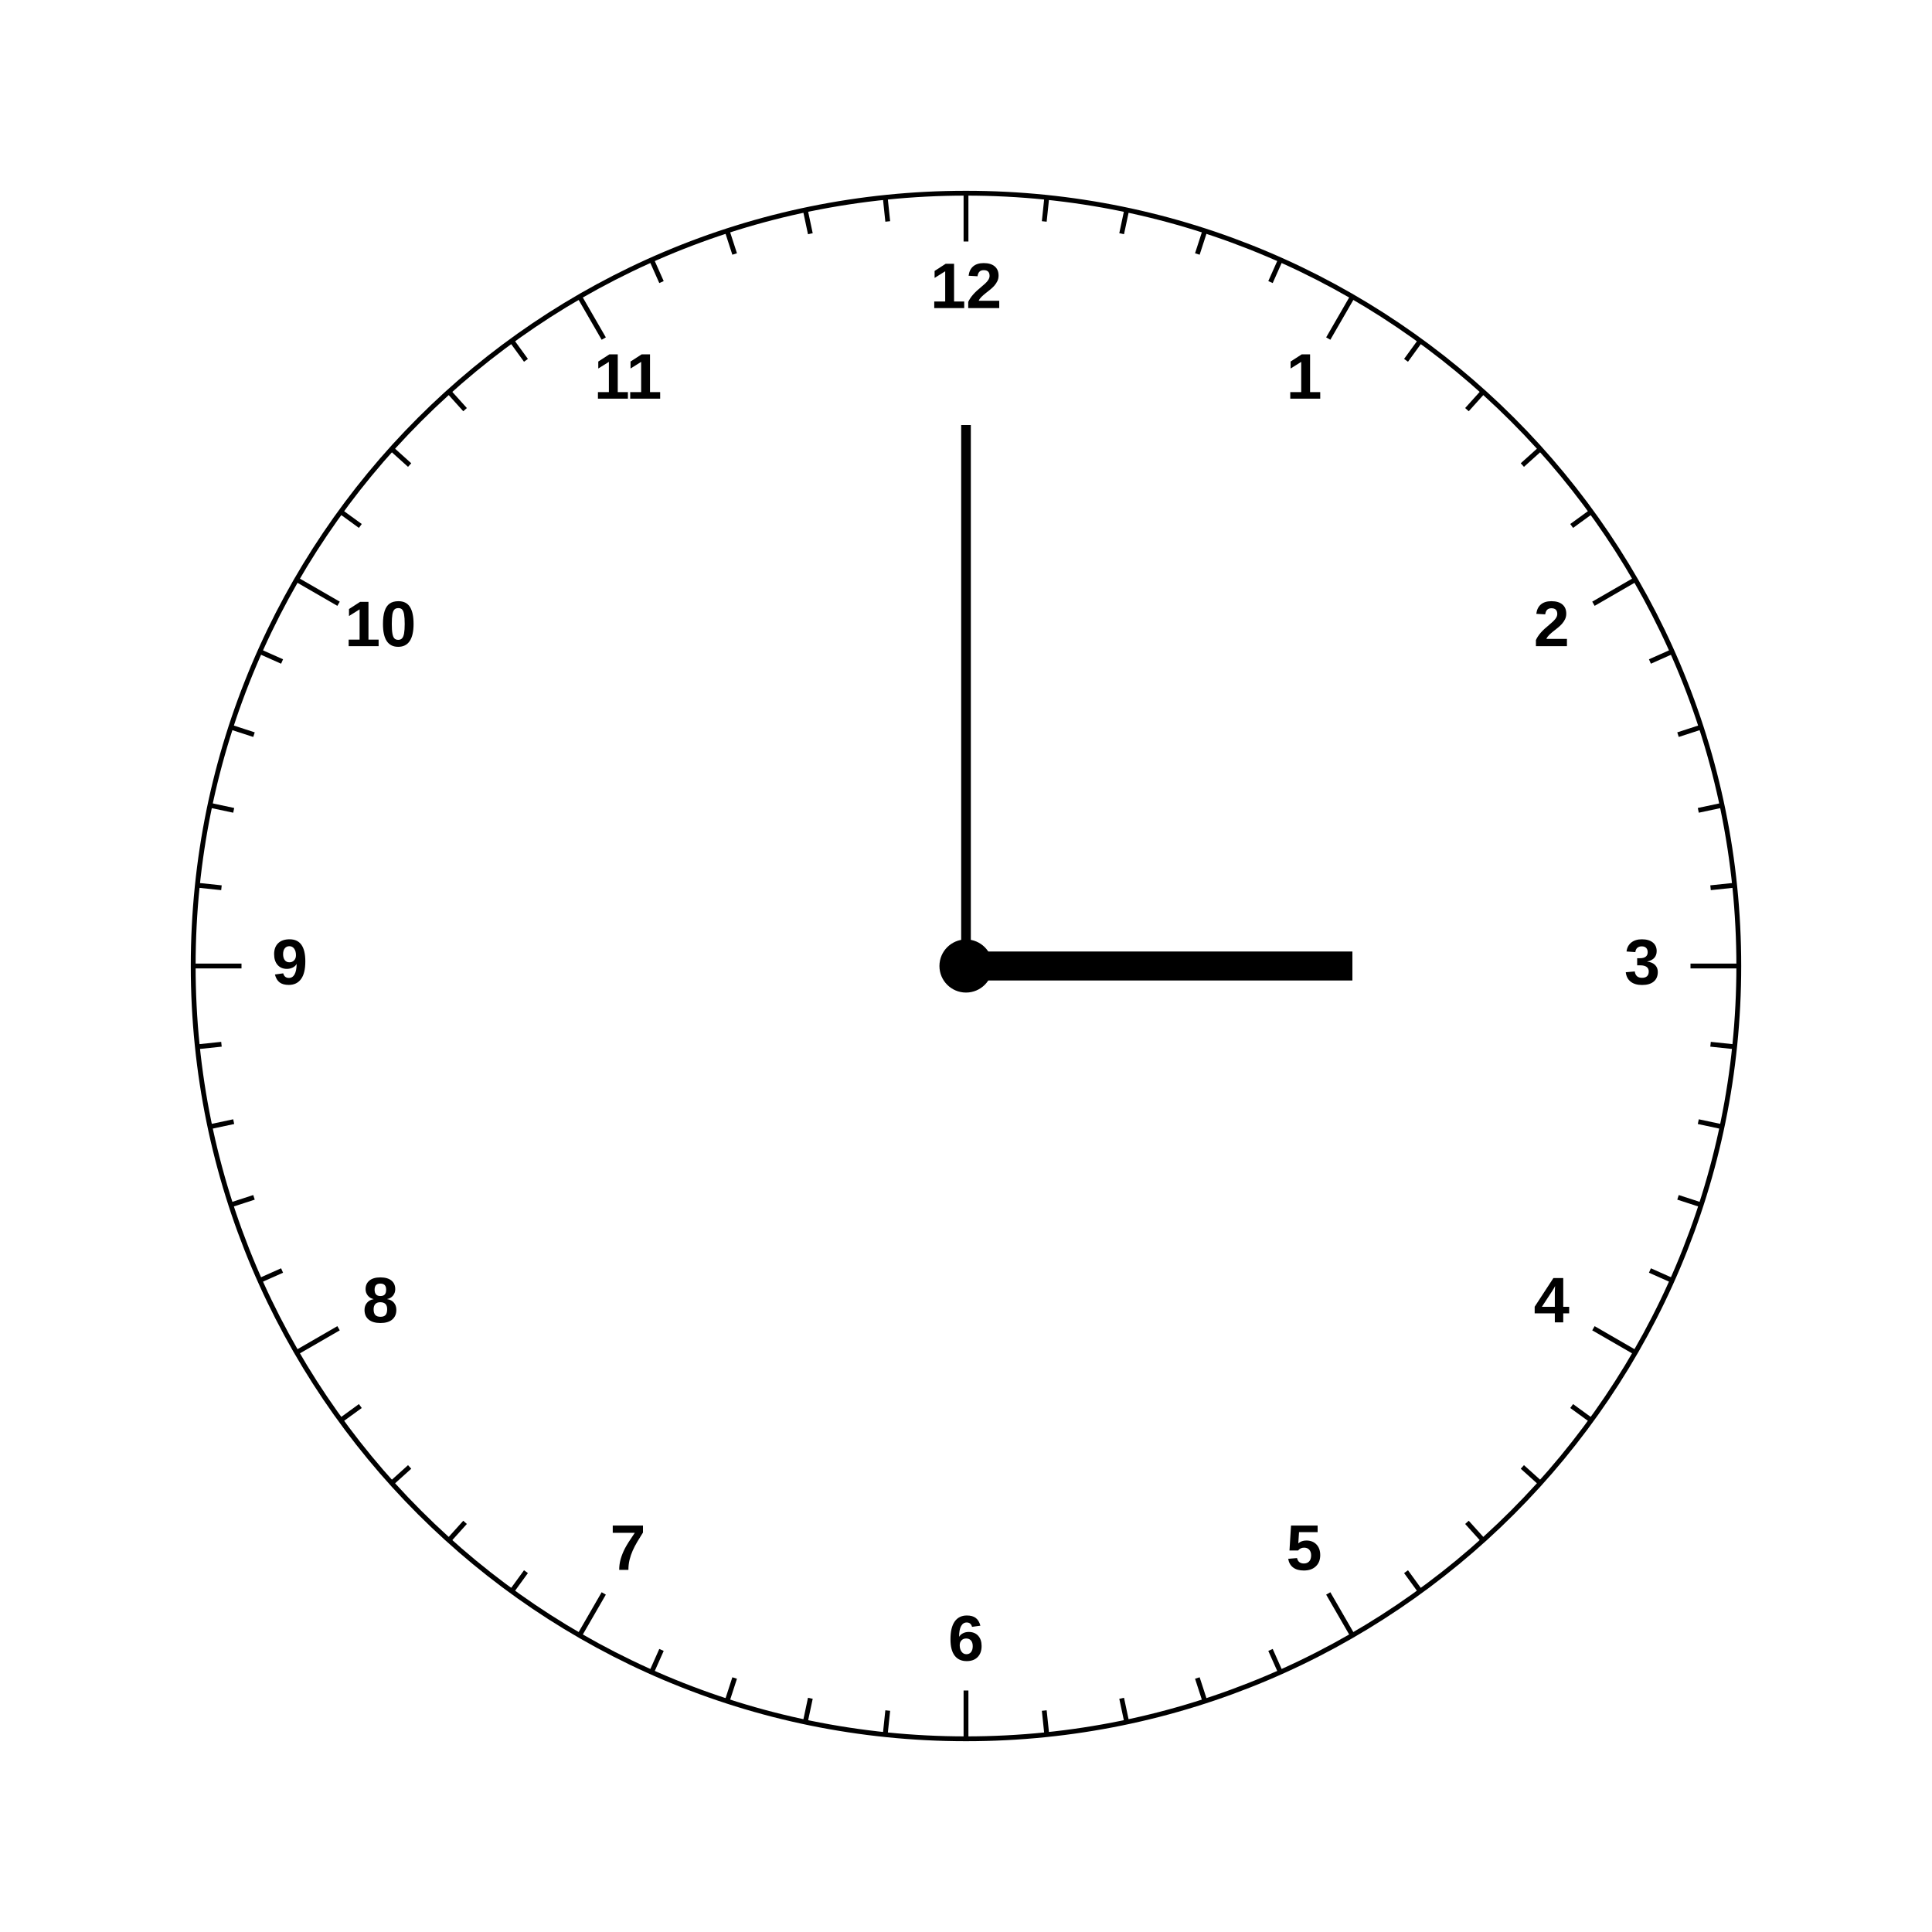
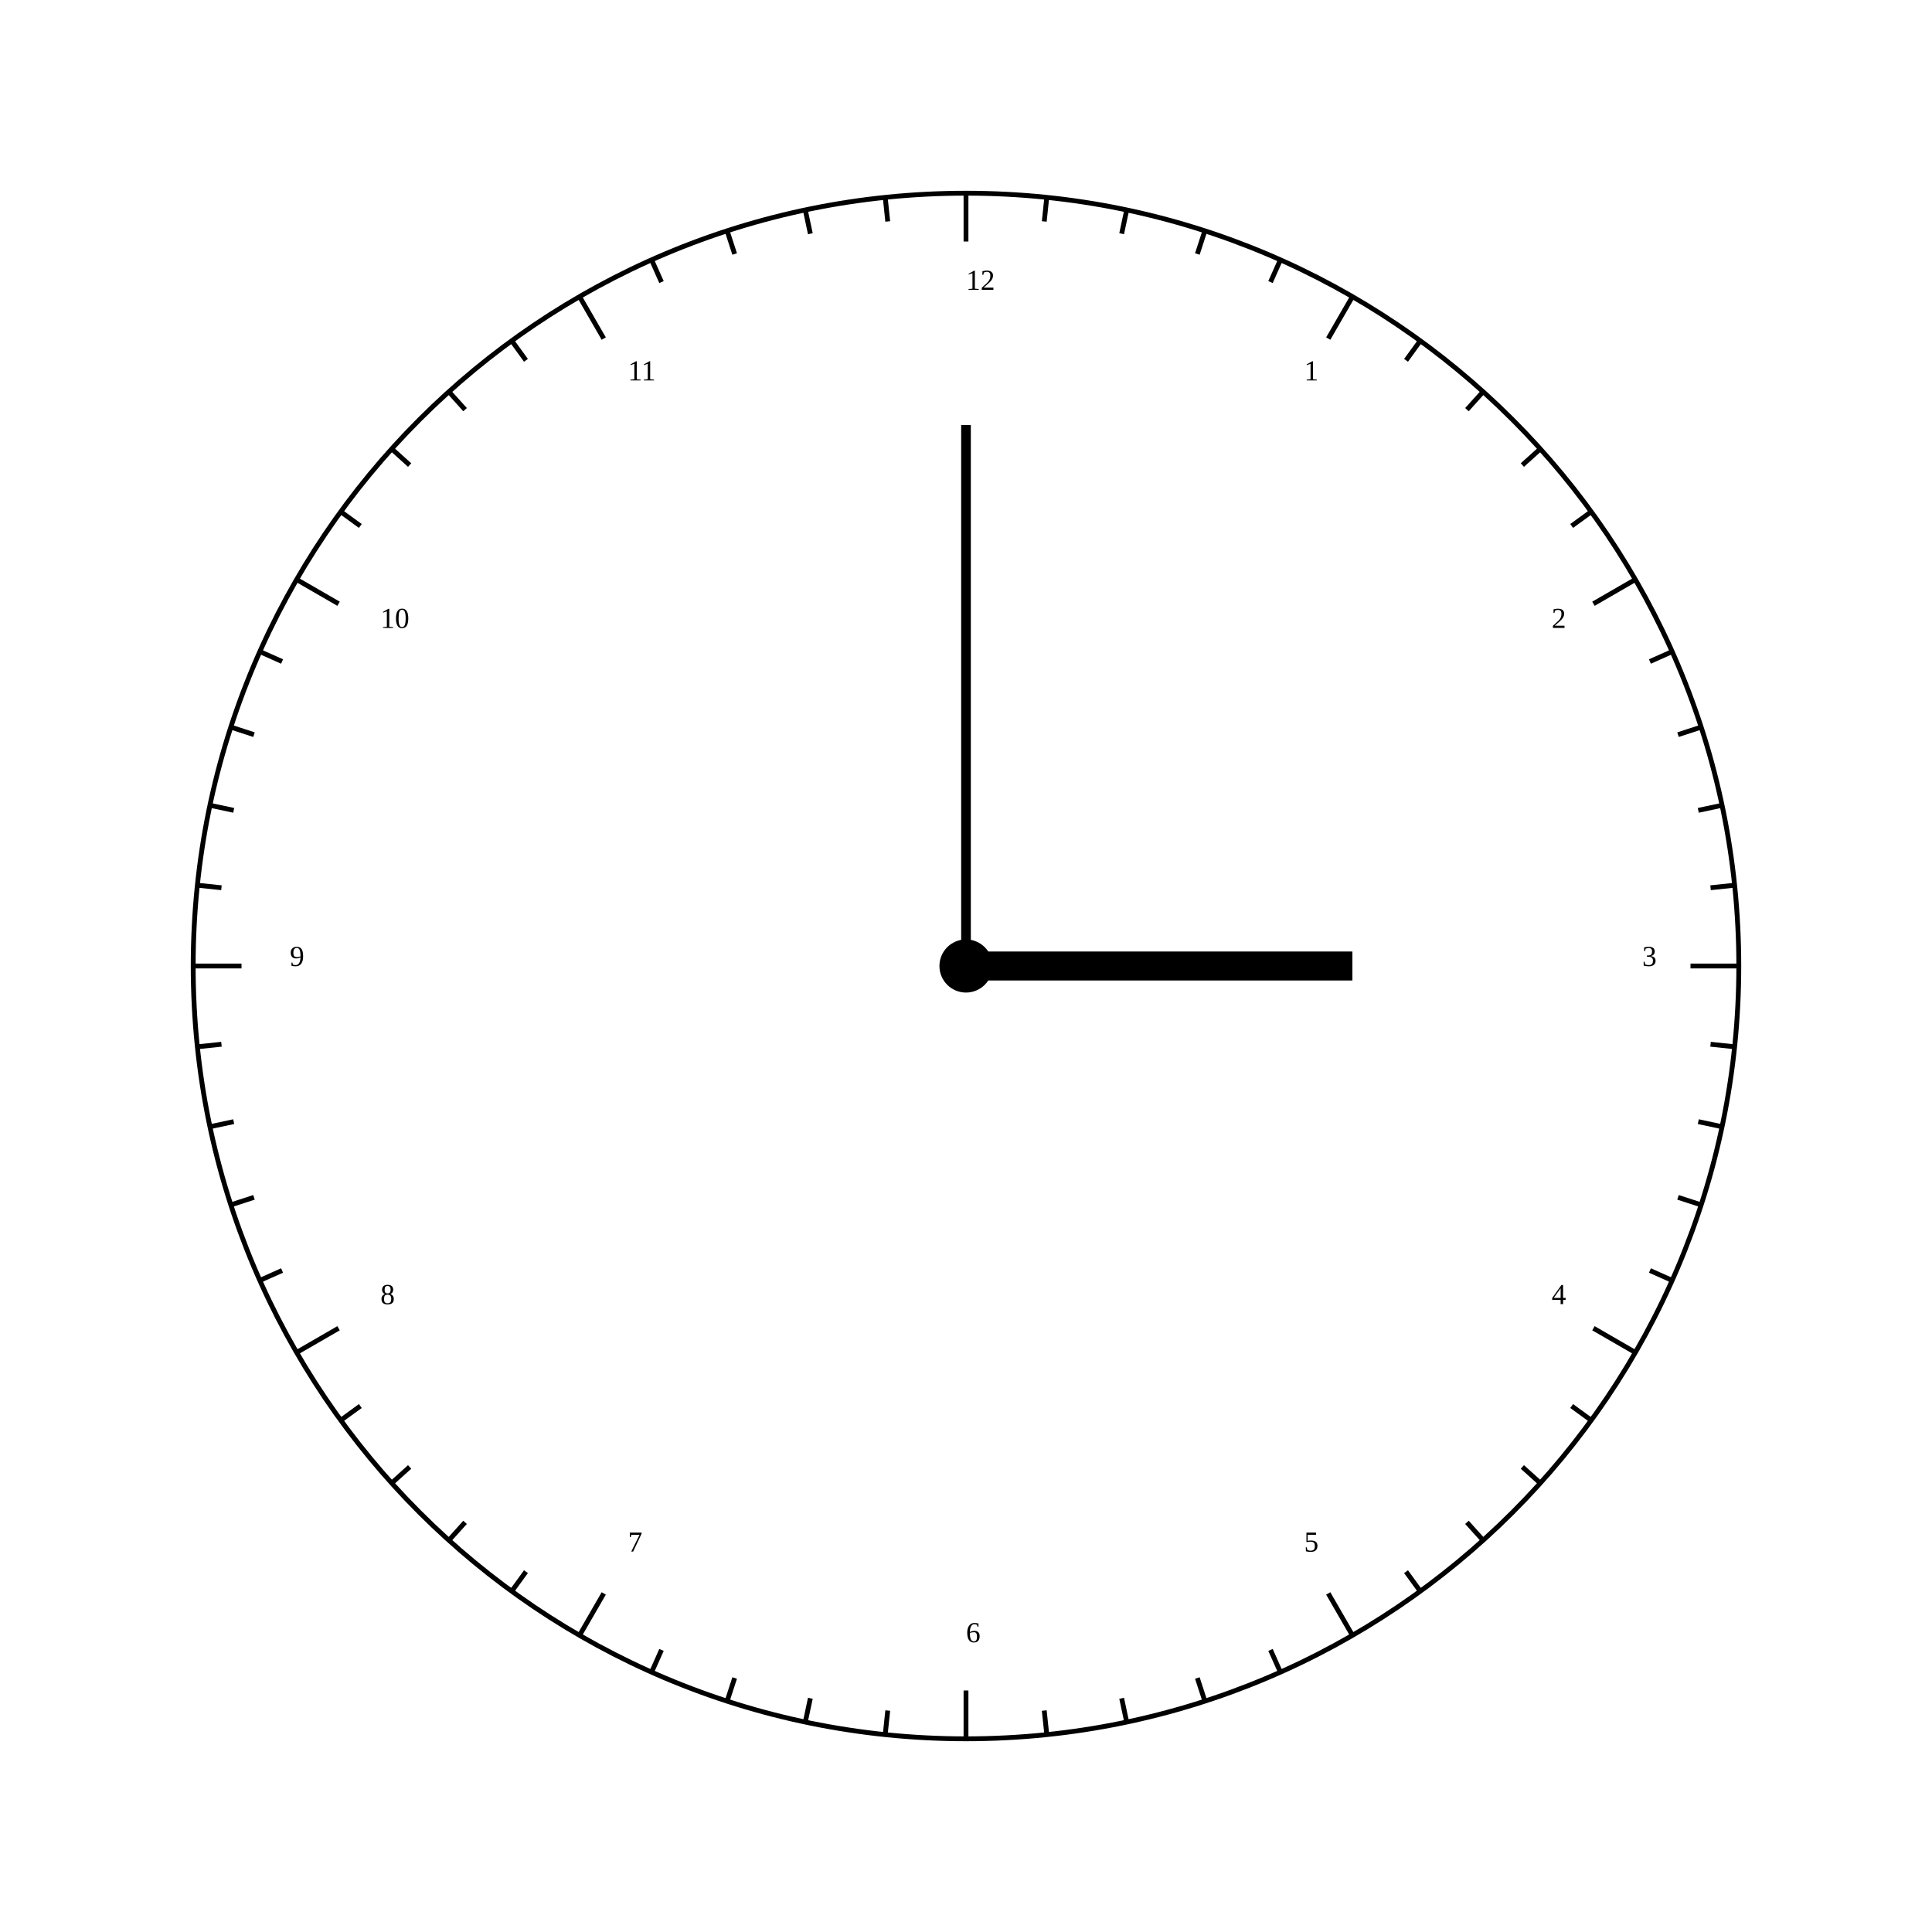
<svg xmlns="http://www.w3.org/2000/svg" width="800" height="800">
  <defs>
    <style type="text/css">
circle {fill:none; stroke-width: 2px; stroke: #000;}
circle.centre-circ {fill:#000;}
line {stroke-width: 2px; stroke: #000;}
- text {dominant-baseline: middle; text-anchor:middle;      font-family:Arial,Helvetica;font-size: 20pt;      font-weight: bold;}
- text.min-labels {font-size: 14pt; font-weight: normal;}
line.mn-hand {stroke-width: 4px; stroke: #000;}
line.hr-hand {stroke-width: 12px; stroke: #000;}
</style>
  </defs>
  <line x1="400" y1="400" x2="400.0" y2="176.0" class="mn-hand" />
  <line x1="400" y1="400" x2="560.0" y2="400.0" class="hr-hand" />
  <circle cx="400" cy="400" r="320.0" />
  <text x="540.0" y="157.513">1</text>
  <line x1="550.0" y1="140.192" x2="560.0" y2="122.872" />
  <line x1="582.213" y1="149.205" x2="588.091" y2="141.115" />
  <line x1="607.43" y1="169.625" x2="614.122" y2="162.194" />
  <line x1="630.375" y1="192.57" x2="637.806" y2="185.878" />
  <line x1="650.795" y1="217.787" x2="658.885" y2="211.909" />
  <text x="642.487" y="260.0">2</text>
  <line x1="659.808" y1="250" x2="677.128" y2="240" />
  <line x1="683.199" y1="273.912" x2="692.335" y2="269.844" />
  <line x1="694.828" y1="304.205" x2="704.338" y2="301.115" />
  <line x1="703.226" y1="335.547" x2="713.007" y2="333.468" />
  <line x1="708.302" y1="367.596" x2="718.247" y2="366.551" />
  <text x="680.0" y="400.0">3</text>
  <line x1="700.0" y1="400.0" x2="720.0" y2="400.0" />
  <line x1="708.302" y1="432.404" x2="718.247" y2="433.449" />
  <line x1="703.226" y1="464.453" x2="713.007" y2="466.532" />
  <line x1="694.828" y1="495.795" x2="704.338" y2="498.885" />
  <line x1="683.199" y1="526.088" x2="692.335" y2="530.156" />
  <text x="642.487" y="540.0">4</text>
  <line x1="659.808" y1="550.0" x2="677.128" y2="560.0" />
  <line x1="650.795" y1="582.213" x2="658.885" y2="588.091" />
  <line x1="630.375" y1="607.43" x2="637.806" y2="614.122" />
  <line x1="607.43" y1="630.375" x2="614.122" y2="637.806" />
  <line x1="582.213" y1="650.795" x2="588.091" y2="658.885" />
  <text x="540.0" y="642.487">5</text>
  <line x1="550.0" y1="659.808" x2="560.0" y2="677.128" />
  <line x1="526.088" y1="683.199" x2="530.156" y2="692.335" />
  <line x1="495.795" y1="694.828" x2="498.885" y2="704.338" />
  <line x1="464.453" y1="703.226" x2="466.532" y2="713.007" />
  <line x1="432.404" y1="708.302" x2="433.449" y2="718.247" />
  <text x="400" y="680.0">6</text>
  <line x1="400" y1="700.0" x2="400" y2="720.0" />
  <line x1="367.596" y1="708.302" x2="366.551" y2="718.247" />
  <line x1="335.547" y1="703.226" x2="333.468" y2="713.007" />
  <line x1="304.205" y1="694.828" x2="301.115" y2="704.338" />
  <line x1="273.912" y1="683.199" x2="269.844" y2="692.335" />
  <text x="260" y="642.487">7</text>
  <line x1="250" y1="659.808" x2="240" y2="677.128" />
  <line x1="217.787" y1="650.795" x2="211.909" y2="658.885" />
  <line x1="192.57" y1="630.375" x2="185.878" y2="637.806" />
  <line x1="169.625" y1="607.43" x2="162.194" y2="614.122" />
  <line x1="149.205" y1="582.213" x2="141.115" y2="588.091" />
  <text x="157.513" y="540">8</text>
  <line x1="140.192" y1="550" x2="122.872" y2="560" />
  <line x1="116.801" y1="526.088" x2="107.665" y2="530.156" />
  <line x1="105.172" y1="495.795" x2="95.662" y2="498.885" />
  <line x1="96.774" y1="464.453" x2="86.993" y2="466.532" />
  <line x1="91.698" y1="432.404" x2="81.753" y2="433.449" />
  <text x="120.0" y="400">9</text>
  <line x1="100.0" y1="400" x2="80.0" y2="400" />
  <line x1="91.698" y1="367.596" x2="81.753" y2="366.551" />
  <line x1="96.774" y1="335.547" x2="86.993" y2="333.468" />
  <line x1="105.172" y1="304.205" x2="95.662" y2="301.115" />
  <line x1="116.801" y1="273.912" x2="107.665" y2="269.844" />
  <text x="157.513" y="260.0">10</text>
  <line x1="140.192" y1="250" x2="122.872" y2="240" />
  <line x1="149.205" y1="217.787" x2="141.115" y2="211.909" />
  <line x1="169.625" y1="192.57" x2="162.194" y2="185.878" />
  <line x1="192.57" y1="169.625" x2="185.878" y2="162.194" />
  <line x1="217.787" y1="149.205" x2="211.909" y2="141.115" />
  <text x="260" y="157.513">11</text>
  <line x1="250" y1="140.192" x2="240" y2="122.872" />
  <line x1="273.912" y1="116.801" x2="269.844" y2="107.665" />
  <line x1="304.205" y1="105.172" x2="301.115" y2="95.662" />
  <line x1="335.547" y1="96.774" x2="333.468" y2="86.993" />
  <line x1="367.596" y1="91.698" x2="366.551" y2="81.753" />
  <text x="400" y="120.0">12</text>
  <line x1="400" y1="100.0" x2="400" y2="80.0" />
  <line x1="432.404" y1="91.698" x2="433.449" y2="81.753" />
  <line x1="464.453" y1="96.774" x2="466.532" y2="86.993" />
  <line x1="495.795" y1="105.172" x2="498.885" y2="95.662" />
  <line x1="526.088" y1="116.801" x2="530.156" y2="107.665" />
  <circle cx="400" cy="400" r="10" class="centre-circ" />
</svg>
